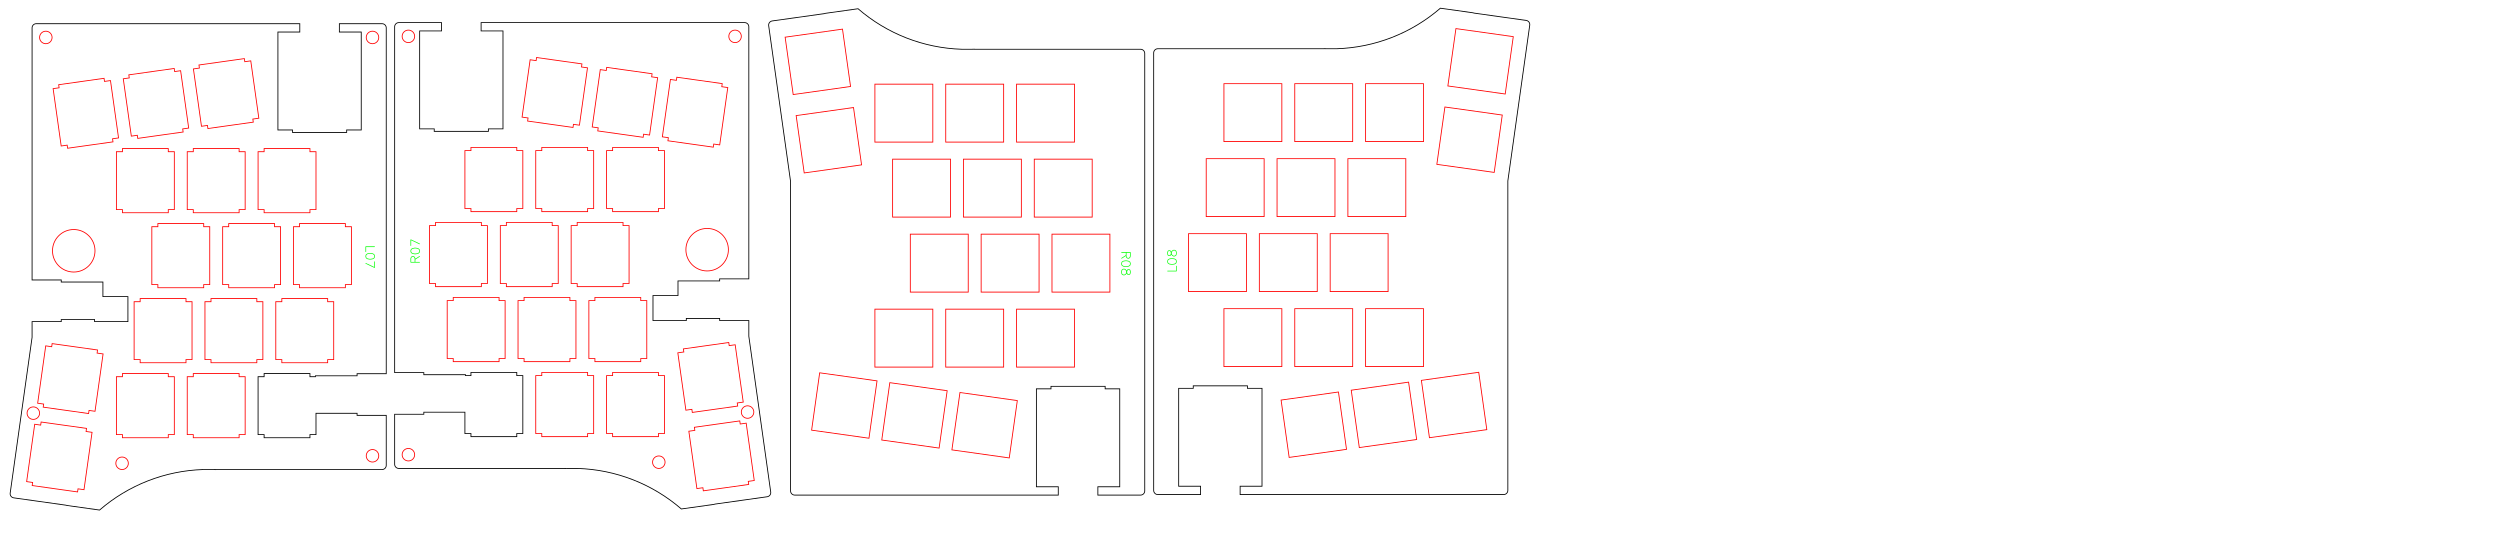
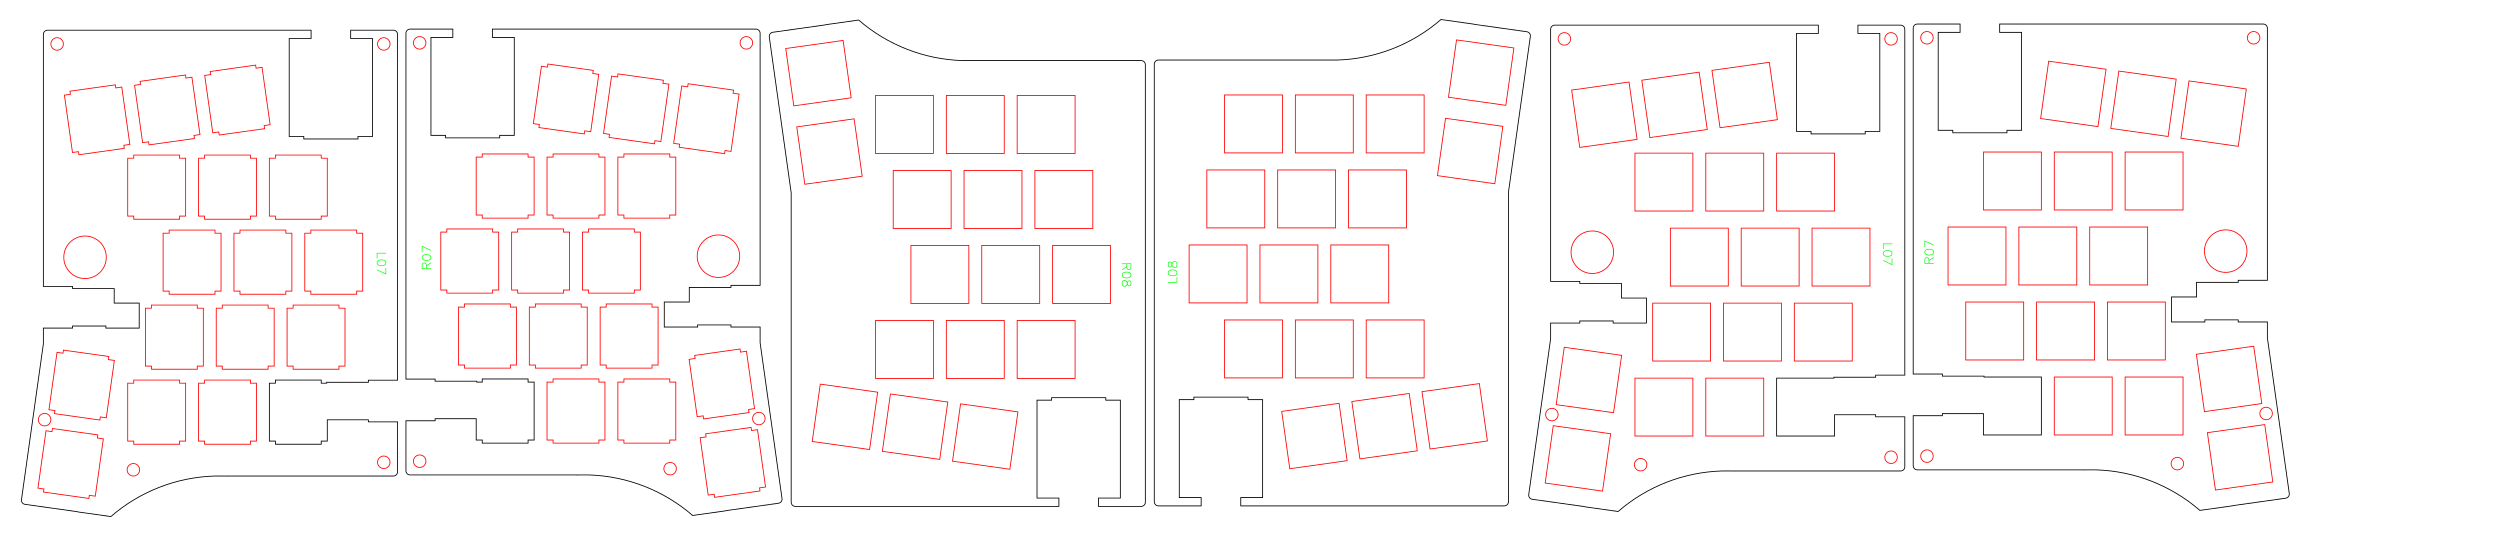
<svg xmlns="http://www.w3.org/2000/svg" xml:space="preserve" id="svg465" version="1.1" viewBox="0 0 600 130" height="130mm" width="600mm">
  <defs id="defs462" />
-   <g id="g8555" transform="translate(-0.3371558,-153.5738)">
+   <g id="g8555" transform="translate(-0.1905593,-150.858)">
    <path style="font-size:12px;fill:none;fill-rule:evenodd;stroke:#ff0000;stroke-width:0.2;stroke-linecap:round;stroke-dasharray:none;stroke-opacity:1" d="m 228.793,261.544 1.935,-13.765 13.765,1.935 -1.935,13.765 z" id="path5850" />
    <path style="font-size:12px;fill:none;fill-rule:evenodd;stroke:#ff0000;stroke-width:0.2;stroke-linecap:round;stroke-dasharray:none;stroke-opacity:1" d="m 211.959,259.178 1.934,-13.765 13.765,1.935 -1.934,13.765 z" id="path5848" />
    <path style="font-size:12px;fill:none;fill-rule:evenodd;stroke:#ff0000;stroke-width:0.2;stroke-linecap:round;stroke-dasharray:none;stroke-opacity:1" d="m 195.124,256.812 1.935,-13.765 13.765,1.935 -1.935,13.765 z" id="path5846" />
    <path style="font-size:12px;fill:none;fill-rule:evenodd;stroke:#ff0000;stroke-width:0.2;stroke-linecap:round;stroke-dasharray:none;stroke-opacity:1" d="m 190.704,176.263 -1.935,-13.765 13.765,-1.934 1.935,13.764 z" id="path5844" />
    <path style="font-size:12px;fill:none;fill-rule:evenodd;stroke:#ff0000;stroke-width:0.2;stroke-linecap:round;stroke-dasharray:none;stroke-opacity:1" d="m 193.348,195.078 -1.934,-13.765 13.764,-1.934 1.935,13.764 z" id="path5842" />
    <path style="font-size:12px;fill:none;fill-rule:evenodd;stroke:#ff0000;stroke-width:0.2;stroke-linecap:round;stroke-dasharray:none;stroke-opacity:1" d="m 248.563,205.678 v -13.9 h 13.9 v 13.9 z" id="path5840" />
    <path style="font-size:12px;fill:none;fill-rule:evenodd;stroke:#ff0000;stroke-width:0.2;stroke-linecap:round;stroke-dasharray:none;stroke-opacity:1" d="m 214.563,205.678 v -13.9 h 13.9 v 13.9 z" id="path5838" />
    <path style="font-size:12px;fill:none;fill-rule:evenodd;stroke:#ff0000;stroke-width:0.2;stroke-linecap:round;stroke-dasharray:none;stroke-opacity:1" d="m 252.813,223.678 v -13.9 h 13.9 v 13.9 z" id="path5836" />
    <path style="font-size:12px;fill:none;fill-rule:evenodd;stroke:#ff0000;stroke-width:0.2;stroke-linecap:round;stroke-dasharray:none;stroke-opacity:1" d="m 235.813,223.678 v -13.9 h 13.9 v 13.9 z" id="path5834" />
    <path style="font-size:12px;fill:none;fill-rule:evenodd;stroke:#ff0000;stroke-width:0.2;stroke-linecap:round;stroke-dasharray:none;stroke-opacity:1" d="m 244.313,241.678 v -13.9 h 13.9 v 13.9 z" id="path5832" />
    <path style="font-size:12px;fill:none;fill-rule:evenodd;stroke:#ff0000;stroke-width:0.2;stroke-linecap:round;stroke-dasharray:none;stroke-opacity:1" d="m 244.313,187.678 v -13.9 h 13.9 v 13.9 z" id="path5830" />
    <path style="font-size:12px;fill:none;fill-rule:evenodd;stroke:#ff0000;stroke-width:0.2;stroke-linecap:round;stroke-dasharray:none;stroke-opacity:1" d="m 231.563,205.678 v -13.9 h 13.9 v 13.9 z" id="path5828" />
    <path style="font-size:12px;fill:none;fill-rule:evenodd;stroke:#ff0000;stroke-width:0.2;stroke-linecap:round;stroke-dasharray:none;stroke-opacity:1" d="m 218.813,223.678 v -13.9 h 13.9 v 13.9 z" id="path5826" />
    <path style="font-size:12px;fill:none;fill-rule:evenodd;stroke:#ff0000;stroke-width:0.2;stroke-linecap:round;stroke-dasharray:none;stroke-opacity:1" d="m 227.313,241.678 v -13.9 h 13.9 v 13.9 z" id="path5824" />
    <path style="font-size:12px;fill:none;fill-rule:evenodd;stroke:#ff0000;stroke-width:0.2;stroke-linecap:round;stroke-dasharray:none;stroke-opacity:1" d="m 210.313,241.678 v -13.9 h 13.9 v 13.9 z" id="path5822" />
    <path style="font-size:12px;fill:none;fill-rule:evenodd;stroke:#ff0000;stroke-width:0.2;stroke-linecap:round;stroke-dasharray:none;stroke-opacity:1" d="m 227.313,187.678 v -13.9 h 13.9 v 13.9 z" id="path5820" />
    <path style="font-size:12px;fill:none;fill-rule:evenodd;stroke:#ff0000;stroke-width:0.2;stroke-linecap:round;stroke-dasharray:none;stroke-opacity:1" d="m 210.313,187.678 v -13.9 h 13.9 v 13.9 z" id="path5818" />
    <path style="font-size:12px;fill:none;fill-rule:evenodd;stroke:#000000;stroke-width:0.2;stroke-linecap:round;stroke-dasharray:none;stroke-opacity:1" d="m 190.074,197.127 -5.256,-37.395 a 1,1 0 0 1 0.852,-1.13 l 12.515,-1.759 a 1,1 0 0 1 0.257,-0.072 l 7.827,-1.1 a 39.9,39.9 0 0 0 24.883,9.726 h 2.49 a 39.9,39.9 0 0 0 0.495,-0.019 l 0.002,0.019 h 39.935 a 1,1 0 0 1 1,1 v 105 a 1,1 0 0 1 -1,1 h -10.25 v -2 h 5.25 v -23.5 h -3.5 v -0.6 h -13 v 0.6 h -3.5 v 23.5 h 5.25 v 2 h -63.25 a 1,1 0 0 1 -1,-1 z" id="path5446-5" />
    <g transform="rotate(90,28.028,241.488)" id="g7838" style="fill:none;stroke:#00ff00;stroke-linecap:round;stroke-linejoin:round;stroke-opacity:1">
      <path d="M 220,662 V 0 m 0,662 h 284 l 94,-32 32,-32 32,-62 V 472 L 630,410 598,378 504,346 H 220 M 441,346 662,0" style="stroke:#00ff00;stroke-width:0.533in;stroke-opacity:1" transform="scale(0.003175,-0.003175)" id="path7832" />
      <path d="M 378,662 284,630 220,536 189,378 V 284 L 220,126 284,31.5 378,0 h 63 l 95,31.5 62,94.5 32,158 v 94 l -32,158 -62,94 -95,32 h -63" style="stroke:#00ff00;stroke-width:0.533in;stroke-opacity:1" transform="matrix(0.003175,0,0,-0.003175,2.10185,0)" id="path7834" />
      <path d="m 346,662 -94,-32 -32,-63 v -63 l 32,-63 63,-31 126,-32 95,-32 62,-62 32,-64 V 126 L 598,63 567,31.5 472,0 H 346 L 252,31.5 220,63 189,126 v 94 l 31,64 64,62 94,32 126,32 63,31 31,63 v 63 l -31,63 -95,32 H 346" style="stroke:#00ff00;stroke-width:0.533in;stroke-opacity:1" transform="matrix(0.003175,0,0,-0.003175,4.1021,0)" id="path7836" />
    </g>
  </g>
-   <g id="g8579" transform="translate(-4.393176,-153.1233)">
+   <g id="g8579" transform="translate(-4.246579,-150.4076)">
    <path style="font-size:12px;fill:none;fill-rule:evenodd;stroke:#ff0000;stroke-width:0.2;stroke-linecap:round;stroke-dasharray:none;stroke-opacity:1" d="m 327.556,260.967 -1.935,-13.765 -13.765,1.935 1.935,13.765 z" id="path5886" />
    <path style="font-size:12px;fill:none;fill-rule:evenodd;stroke:#ff0000;stroke-width:0.2;stroke-linecap:round;stroke-dasharray:none;stroke-opacity:1" d="m 344.39,258.601 -1.934,-13.765 -13.765,1.935 1.934,13.765 z" id="path5884" />
    <path style="font-size:12px;fill:none;fill-rule:evenodd;stroke:#ff0000;stroke-width:0.2;stroke-linecap:round;stroke-dasharray:none;stroke-opacity:1" d="m 361.225,256.235 -1.935,-13.765 -13.765,1.935 1.935,13.765 z" id="path5882" />
    <path style="font-size:12px;fill:none;fill-rule:evenodd;stroke:#ff0000;stroke-width:0.2;stroke-linecap:round;stroke-dasharray:none;stroke-opacity:1" d="m 365.645,175.686 1.935,-13.765 -13.765,-1.934 -1.935,13.764 z" id="path5880" />
    <path style="font-size:12px;fill:none;fill-rule:evenodd;stroke:#ff0000;stroke-width:0.2;stroke-linecap:round;stroke-dasharray:none;stroke-opacity:1" d="m 363.001,194.501 1.934,-13.765 -13.764,-1.934 -1.935,13.764 z" id="path5878" />
    <path style="font-size:12px;fill:none;fill-rule:evenodd;stroke:#ff0000;stroke-width:0.2;stroke-linecap:round;stroke-dasharray:none;stroke-opacity:1" d="m 307.786,205.101 v -13.9 h -13.9 v 13.9 z" id="path5876" />
    <path style="font-size:12px;fill:none;fill-rule:evenodd;stroke:#ff0000;stroke-width:0.2;stroke-linecap:round;stroke-dasharray:none;stroke-opacity:1" d="m 341.786,205.101 v -13.9 h -13.9 v 13.9 z" id="path5874" />
    <path style="font-size:12px;fill:none;fill-rule:evenodd;stroke:#ff0000;stroke-width:0.2;stroke-linecap:round;stroke-dasharray:none;stroke-opacity:1" d="m 303.536,223.101 v -13.9 h -13.9 v 13.9 z" id="path5872" />
    <path style="font-size:12px;fill:none;fill-rule:evenodd;stroke:#ff0000;stroke-width:0.2;stroke-linecap:round;stroke-dasharray:none;stroke-opacity:1" d="m 320.536,223.101 v -13.9 h -13.9 v 13.9 z" id="path5870" />
    <path style="font-size:12px;fill:none;fill-rule:evenodd;stroke:#ff0000;stroke-width:0.2;stroke-linecap:round;stroke-dasharray:none;stroke-opacity:1" d="m 312.036,241.101 v -13.9 h -13.9 v 13.9 z" id="path5868" />
    <path style="font-size:12px;fill:none;fill-rule:evenodd;stroke:#ff0000;stroke-width:0.2;stroke-linecap:round;stroke-dasharray:none;stroke-opacity:1" d="m 312.036,187.101 v -13.9 h -13.9 v 13.9 z" id="path5866" />
    <path style="font-size:12px;fill:none;fill-rule:evenodd;stroke:#ff0000;stroke-width:0.2;stroke-linecap:round;stroke-dasharray:none;stroke-opacity:1" d="m 324.786,205.101 v -13.9 h -13.9 v 13.9 z" id="path5864" />
    <path style="font-size:12px;fill:none;fill-rule:evenodd;stroke:#ff0000;stroke-width:0.2;stroke-linecap:round;stroke-dasharray:none;stroke-opacity:1" d="m 337.536,223.101 v -13.9 h -13.9 v 13.9 z" id="path5862" />
    <path style="font-size:12px;fill:none;fill-rule:evenodd;stroke:#ff0000;stroke-width:0.2;stroke-linecap:round;stroke-dasharray:none;stroke-opacity:1" d="m 329.036,241.101 v -13.9 h -13.9 v 13.9 z" id="path5860" />
    <path style="font-size:12px;fill:none;fill-rule:evenodd;stroke:#ff0000;stroke-width:0.2;stroke-linecap:round;stroke-dasharray:none;stroke-opacity:1" d="m 346.036,241.101 v -13.9 h -13.9 v 13.9 z" id="path5858" />
    <path style="font-size:12px;fill:none;fill-rule:evenodd;stroke:#ff0000;stroke-width:0.2;stroke-linecap:round;stroke-dasharray:none;stroke-opacity:1" d="m 329.036,187.101 v -13.9 h -13.9 v 13.9 z" id="path5856" />
    <path style="font-size:12px;fill:none;fill-rule:evenodd;stroke:#ff0000;stroke-width:0.2;stroke-linecap:round;stroke-dasharray:none;stroke-opacity:1" d="m 346.036,187.101 v -13.9 h -13.9 v 13.9 z" id="path5854" />
    <path style="font-size:12px;fill:none;fill-rule:evenodd;stroke:#000000;stroke-width:0.2;stroke-linecap:round;stroke-dasharray:none;stroke-opacity:1" d="m 366.275,196.55 5.256,-37.395 a 1,1 0 0 0 -0.852,-1.13 l -12.515,-1.759 a 1,1 0 0 0 -0.257,-0.072 l -7.827,-1.1 a 39.9,39.9 0 0 1 -24.883,9.726 h -2.49 a 39.9,39.9 0 0 1 -0.495,-0.019 l -0.002,0.019 h -39.935 a 1,1 0 0 0 -1,1 v 105 a 1,1 0 0 0 1,1 h 10.25 v -2 h -5.25 v -23.5 h 3.5 v -0.6 h 13 v 0.6 h 3.5 v 23.5 h -5.25 v 2 h 63.25 a 1,1 0 0 0 1,-1 z" id="path5446" />
    <g transform="rotate(-90,252.801,-33.922)" id="g7848" style="fill:none;stroke:#00ff00;stroke-linecap:round;stroke-linejoin:round;stroke-opacity:1">
      <path d="M 220,662 V 0 m 0,0 h 378" style="stroke:#00ff00;stroke-width:0.533in;stroke-opacity:1" transform="scale(0.003175,-0.003175)" id="path7842" />
      <path d="M 378,662 284,630 220,536 189,378 V 284 L 220,126 284,31.5 378,0 h 63 l 95,31.5 62,94.5 32,158 v 94 l -32,158 -62,94 -95,32 h -63" style="stroke:#00ff00;stroke-width:0.533in;stroke-opacity:1" transform="matrix(0.003175,0,0,-0.003175,1.7018,0)" id="path7844" />
      <path d="m 346,662 -94,-32 -32,-63 v -63 l 32,-63 63,-31 126,-32 95,-32 62,-62 32,-64 V 126 L 598,63 567,31.5 472,0 H 346 L 252,31.5 220,63 189,126 v 94 l 31,64 64,62 94,32 126,32 63,31 31,63 v 63 l -31,63 -95,32 H 346" style="stroke:#00ff00;stroke-width:0.533in;stroke-opacity:1" transform="matrix(0.003175,0,0,-0.003175,3.70205,0)" id="path7846" />
    </g>
  </g>
-   <g id="g2990" transform="translate(-91.1543,-188.2085)">
+   <g id="g2990" transform="translate(-88.44335,-186.6476)">
    <path style="font-size:12px;fill:none;fill-rule:evenodd;stroke:#ff0000;stroke-width:0.2;stroke-linecap:round;stroke-dasharray:none;stroke-opacity:1" d="m 267.571,195.434 a 1.5,1.5 0 0 0 0,3 1.5,1.5 0 0 0 0,-3 z" id="path2366" />
    <path style="font-size:12px;fill:none;fill-rule:evenodd;stroke:#ff0000;stroke-width:0.2;stroke-linecap:round;stroke-dasharray:none;stroke-opacity:1" d="M 267.571,196.934" id="path2364" />
    <path style="font-size:12px;fill:none;fill-rule:evenodd;stroke:#ff0000;stroke-width:0.2;stroke-linecap:round;stroke-dasharray:none;stroke-opacity:1" d="m 270.571,285.601 a 1.5,1.5 0 0 0 0,3 1.5,1.5 0 0 0 0,-3 z" id="path2362" />
    <path style="font-size:12px;fill:none;fill-rule:evenodd;stroke:#ff0000;stroke-width:0.2;stroke-linecap:round;stroke-dasharray:none;stroke-opacity:1" d="M 270.571,287.101" id="path2360" />
    <path style="font-size:12px;fill:none;fill-rule:evenodd;stroke:#ff0000;stroke-width:0.2;stroke-linecap:round;stroke-dasharray:none;stroke-opacity:1" d="m 249.271,297.634 a 1.5,1.5 0 0 0 0,3 1.5,1.5 0 0 0 0,-3 z" id="path2358" />
    <path style="font-size:12px;fill:none;fill-rule:evenodd;stroke:#ff0000;stroke-width:0.2;stroke-linecap:round;stroke-dasharray:none;stroke-opacity:1" d="M 249.271,299.134" id="path2356" />
    <path style="font-size:12px;fill:none;fill-rule:evenodd;stroke:#ff0000;stroke-width:0.2;stroke-linecap:round;stroke-dasharray:none;stroke-opacity:1" d="m 189.171,295.834 a 1.5,1.5 0 0 0 0,3 1.5,1.5 0 0 0 0,-3 z" id="path2354" />
    <path style="font-size:12px;fill:none;fill-rule:evenodd;stroke:#ff0000;stroke-width:0.2;stroke-linecap:round;stroke-dasharray:none;stroke-opacity:1" d="M 189.171,297.334" id="path2352" />
    <path style="font-size:12px;fill:none;fill-rule:evenodd;stroke:#ff0000;stroke-width:0.2;stroke-linecap:round;stroke-dasharray:none;stroke-opacity:1" d="m 189.171,195.434 a 1.5,1.5 0 0 0 0,3 1.5,1.5 0 0 0 0,-3 z" id="path2350" />
    <path style="font-size:12px;fill:none;fill-rule:evenodd;stroke:#ff0000;stroke-width:0.2;stroke-linecap:round;stroke-dasharray:none;stroke-opacity:1" d="M 189.171,196.934" id="path2348" />
    <path style="font-size:12px;fill:none;fill-rule:evenodd;stroke:#ff0000;stroke-width:0.2;stroke-linecap:round;stroke-dasharray:none;stroke-opacity:1" d="m 260.871,243.034 a 5.1,5.1 0 0 0 0,10.2 5.1,5.1 0 0 0 0,-10.2 z" id="path2346" />
    <path style="font-size:12px;fill:none;fill-rule:evenodd;stroke:#ff0000;stroke-width:0.2;stroke-linecap:round;stroke-dasharray:none;stroke-opacity:1" d="M 260.871,248.134" id="path2344" />
    <path style="font-size:12px;fill:none;fill-rule:evenodd;stroke:#ff0000;stroke-width:0.2;stroke-linecap:round;stroke-dasharray:none;stroke-opacity:1" d="m 232.152,204.487 -1.935,13.765 -1.436,-0.202 -0.104,0.743 -10.893,-1.531 0.104,-0.743 -1.436,-0.202 1.935,-13.765 1.436,0.202 0.104,-0.742 10.893,1.531 -0.104,0.742 z" id="path2342" />
    <path style="font-size:12px;fill:none;fill-rule:evenodd;stroke:#ff0000;stroke-width:0.2;stroke-linecap:round;stroke-dasharray:none;stroke-opacity:1" d="m 270.241,289.768 1.935,13.765 -1.436,0.202 0.104,0.742 -10.893,1.531 -0.104,-0.742 -1.436,0.201 -1.935,-13.764 1.436,-0.202 -0.104,-0.743 10.893,-1.531 0.104,0.743 z" id="path2340" />
    <path style="font-size:12px;fill:none;fill-rule:evenodd;stroke:#ff0000;stroke-width:0.2;stroke-linecap:round;stroke-dasharray:none;stroke-opacity:1" d="m 248.986,206.853 -1.934,13.765 -1.436,-0.202 -0.105,0.743 -10.893,-1.531 0.105,-0.743 -1.436,-0.202 1.934,-13.765 1.436,0.202 0.105,-0.742 10.893,1.53 -0.105,0.743 z" id="path2338" />
    <path style="font-size:12px;fill:none;fill-rule:evenodd;stroke:#ff0000;stroke-width:0.2;stroke-linecap:round;stroke-dasharray:none;stroke-opacity:1" d="m 265.821,209.219 -1.935,13.765 -1.436,-0.202 -0.104,0.743 -10.893,-1.531 0.104,-0.743 -1.436,-0.202 1.935,-13.765 1.436,0.202 0.104,-0.743 10.893,1.531 -0.104,0.743 z" id="path2336" />
    <path style="font-size:12px;fill:none;fill-rule:evenodd;stroke:#ff0000;stroke-width:0.2;stroke-linecap:round;stroke-dasharray:none;stroke-opacity:1" d="m 267.597,270.953 1.934,13.765 -1.436,0.202 0.105,0.742 -10.893,1.531 -0.105,-0.743 -1.435,0.202 -1.935,-13.764 1.436,-0.202 -0.104,-0.743 10.893,-1.531 0.104,0.743 z" id="path2334" />
    <path style="font-size:12px;fill:none;fill-rule:evenodd;stroke:#ff0000;stroke-width:0.2;stroke-linecap:round;stroke-dasharray:none;stroke-opacity:1" d="m 216.632,224.353 v 13.9 h -1.45 v 0.75 h -11 v -0.75 h -1.45 v -13.9 h 1.45 v -0.75 h 11 v 0.75 z" id="path2332" />
    <path style="font-size:12px;fill:none;fill-rule:evenodd;stroke:#ff0000;stroke-width:0.2;stroke-linecap:round;stroke-dasharray:none;stroke-opacity:1" d="m 208.132,242.353 v 13.9 h -1.45 v 0.75 h -11 v -0.75 h -1.45 v -13.9 h 1.45 v -0.75 h 11 v 0.75 z" id="path2330" />
    <path style="font-size:12px;fill:none;fill-rule:evenodd;stroke:#ff0000;stroke-width:0.2;stroke-linecap:round;stroke-dasharray:none;stroke-opacity:1" d="m 225.132,242.353 v 13.9 h -1.45 v 0.75 h -11 v -0.75 h -1.45 v -13.9 h 1.45 v -0.75 h 11 v 0.75 z" id="path2328" />
    <path style="font-size:12px;fill:none;fill-rule:evenodd;stroke:#ff0000;stroke-width:0.2;stroke-linecap:round;stroke-dasharray:none;stroke-opacity:1" d="m 212.382,260.353 v 13.9 h -1.45 v 0.75 h -11 v -0.75 h -1.45 v -13.9 h 1.45 v -0.75 h 11 v 0.75 z" id="path2326" />
    <path style="font-size:12px;fill:none;fill-rule:evenodd;stroke:#ff0000;stroke-width:0.2;stroke-linecap:round;stroke-dasharray:none;stroke-opacity:1" d="m 246.382,260.353 v 13.9 h -1.45 v 0.75 h -11 v -0.75 h -1.45 v -13.9 h 1.45 v -0.75 h 11 v 0.75 z" id="path2324" />
    <path style="font-size:12px;fill:none;fill-rule:evenodd;stroke:#ff0000;stroke-width:0.2;stroke-linecap:round;stroke-dasharray:none;stroke-opacity:1" d="m 242.132,242.353 v 13.9 h -1.45 v 0.75 h -11 v -0.75 h -1.45 v -13.9 h 1.45 v -0.75 h 11 v 0.75 z" id="path2322" />
    <path style="font-size:12px;fill:none;fill-rule:evenodd;stroke:#ff0000;stroke-width:0.2;stroke-linecap:round;stroke-dasharray:none;stroke-opacity:1" d="m 233.632,224.353 v 13.9 h -1.45 v 0.75 h -11 v -0.75 h -1.45 v -13.9 h 1.45 v -0.75 h 11 v 0.75 z" id="path2320" />
    <path style="font-size:12px;fill:none;fill-rule:evenodd;stroke:#ff0000;stroke-width:0.2;stroke-linecap:round;stroke-dasharray:none;stroke-opacity:1" d="m 250.632,224.353 v 13.9 h -1.45 v 0.75 h -11 v -0.75 h -1.45 v -13.9 h 1.45 v -0.75 h 11 v 0.75 z" id="path2318" />
    <path style="font-size:12px;fill:none;fill-rule:evenodd;stroke:#ff0000;stroke-width:0.2;stroke-linecap:round;stroke-dasharray:none;stroke-opacity:1" d="m 233.632,278.353 v 13.9 h -1.45 v 0.75 h -11 v -0.75 h -1.45 v -13.9 h 1.45 v -0.75 h 11 v 0.75 z" id="path2316" />
    <path style="font-size:12px;fill:none;fill-rule:evenodd;stroke:#ff0000;stroke-width:0.2;stroke-linecap:round;stroke-dasharray:none;stroke-opacity:1" d="m 250.632,278.353 v 13.9 h -1.45 v 0.75 h -11 v -0.75 h -1.45 v -13.9 h 1.45 v -0.75 h 11 v 0.75 z" id="path2314" />
    <path style="font-size:12px;fill:none;fill-rule:evenodd;stroke:#ff0000;stroke-width:0.2;stroke-linecap:round;stroke-dasharray:none;stroke-opacity:1" d="m 229.382,260.353 v 13.9 h -1.45 v 0.75 h -11 v -0.75 h -1.45 v -13.9 h 1.45 v -0.75 h 11 v 0.75 z" id="path2312" />
    <path style="font-size:12px;fill:none;fill-rule:evenodd;stroke:#000000;stroke-width:0.2;stroke-linecap:round;stroke-dasharray:none;stroke-opacity:1" d="m 270.871,268.904 5.256,37.395 a 1,1 0 0 1 -0.852,1.13 l -12.515,1.759 a 1,1 0 0 1 -0.257,0.072 l -7.827,1.1 a 39.9,39.9 0 0 0 -24.883,-9.726 h -2.49 a 39.9,39.9 0 0 0 -0.495,0.019 l -0.002,-0.019 h -39.935 a 1,1 0 0 1 -1,-1 v -12 h 7 v -0.5 h 9.861 v 5.119 h 1.45 v 0.75 h 11 v -0.75 h 1.45 v -13.9 h -1.45 v -0.75 h -11 v 0.75 h -1.311 v -0.219 h -10 v -0.5 h -7 v -83 a 1,1 0 0 1 1,-1 h 10.25 v 2 h -5.25 v 23.5 h 3.5 v 0.6 h 13 v -0.6 h 3.5 v -23.5 h -5.25 v -2 h 63.25 a 1,1 0 0 1 1,1 v 60.5 h -6.999 v 0.5 h -10 v 3.5 h -6.001 v 6 h 8 v -0.5 h 8.001 v 0.5 h 6.999 z" id="path2139-3" />
    <g transform="rotate(-90,221.8498,29.99806)" id="g7828" style="fill:none;stroke:#00ff00;stroke-linecap:round;stroke-linejoin:round;stroke-opacity:1">
      <path d="M 220,662 V 0 m 0,662 h 284 l 94,-32 32,-32 32,-62 V 472 L 630,410 598,378 504,346 H 220 M 441,346 662,0" style="stroke:#00ff00;stroke-width:0.533in;stroke-opacity:1" transform="scale(0.003175,-0.003175)" id="path7822" />
      <path d="M 378,662 284,630 220,536 189,378 V 284 L 220,126 284,31.5 378,0 h 63 l 95,31.5 62,94.5 32,158 v 94 l -32,158 -62,94 -95,32 h -63" style="stroke:#00ff00;stroke-width:0.533in;stroke-opacity:1" transform="matrix(0.003175,0,0,-0.003175,2.10185,0)" id="path7824" />
      <path d="M 630,662 315,0 M 189,662 h 441" style="stroke:#00ff00;stroke-width:0.533in;stroke-opacity:1" transform="matrix(0.003175,0,0,-0.003175,4.1021,0)" id="path7826" />
    </g>
  </g>
-   <g id="g2955" transform="translate(-75.83353,-187.7965)">
+   <g id="g2955" transform="translate(-73.12258,-186.2357)">
    <path style="font-size:12px;fill:none;fill-rule:evenodd;stroke:#ff0000;stroke-width:0.2;stroke-linecap:round;stroke-dasharray:none;stroke-opacity:1" d="m 86.833,195.285 a 1.5,1.5 0 0 1 0,3 1.5,1.5 0 0 1 0,-3 z" id="path2308" />
    <path style="font-size:12px;fill:none;fill-rule:evenodd;stroke:#ff0000;stroke-width:0.2;stroke-linecap:round;stroke-dasharray:none;stroke-opacity:1" d="M 86.833,196.785" id="path2306" />
    <path style="font-size:12px;fill:none;fill-rule:evenodd;stroke:#ff0000;stroke-width:0.2;stroke-linecap:round;stroke-dasharray:none;stroke-opacity:1" d="m 83.833,285.452 a 1.5,1.5 0 0 1 0,3 1.5,1.5 0 0 1 0,-3 z" id="path2304" />
    <path style="font-size:12px;fill:none;fill-rule:evenodd;stroke:#ff0000;stroke-width:0.2;stroke-linecap:round;stroke-dasharray:none;stroke-opacity:1" d="M 83.833,286.952" id="path2302" />
    <path style="font-size:12px;fill:none;fill-rule:evenodd;stroke:#ff0000;stroke-width:0.2;stroke-linecap:round;stroke-dasharray:none;stroke-opacity:1" d="m 105.133,297.485 a 1.5,1.5 0 0 1 0,3 1.5,1.5 0 0 1 0,-3 z" id="path2300" />
    <path style="font-size:12px;fill:none;fill-rule:evenodd;stroke:#ff0000;stroke-width:0.2;stroke-linecap:round;stroke-dasharray:none;stroke-opacity:1" d="M 105.133,298.985" id="path2298" />
    <path style="font-size:12px;fill:none;fill-rule:evenodd;stroke:#ff0000;stroke-width:0.2;stroke-linecap:round;stroke-dasharray:none;stroke-opacity:1" d="m 165.233,295.685 a 1.5,1.5 0 0 1 0,3 1.5,1.5 0 0 1 0,-3 z" id="path2296" />
    <path style="font-size:12px;fill:none;fill-rule:evenodd;stroke:#ff0000;stroke-width:0.2;stroke-linecap:round;stroke-dasharray:none;stroke-opacity:1" d="M 165.233,297.185" id="path2294" />
    <path style="font-size:12px;fill:none;fill-rule:evenodd;stroke:#ff0000;stroke-width:0.2;stroke-linecap:round;stroke-dasharray:none;stroke-opacity:1" d="m 165.233,195.285 a 1.5,1.5 0 0 1 0,3 1.5,1.5 0 0 1 0,-3 z" id="path2292" />
    <path style="font-size:12px;fill:none;fill-rule:evenodd;stroke:#ff0000;stroke-width:0.2;stroke-linecap:round;stroke-dasharray:none;stroke-opacity:1" d="M 165.233,196.785" id="path2290" />
    <path style="font-size:12px;fill:none;fill-rule:evenodd;stroke:#ff0000;stroke-width:0.2;stroke-linecap:round;stroke-dasharray:none;stroke-opacity:1" d="m 93.533,242.885 a 5.1,5.1 0 0 1 0,10.2 5.1,5.1 0 0 1 0,-10.2 z" id="path2288" />
    <path style="font-size:12px;fill:none;fill-rule:evenodd;stroke:#ff0000;stroke-width:0.2;stroke-linecap:round;stroke-dasharray:none;stroke-opacity:1" d="M 93.533,247.985" id="path2286" />
    <path style="font-size:12px;fill:none;fill-rule:evenodd;stroke:#ff0000;stroke-width:0.2;stroke-linecap:round;stroke-dasharray:none;stroke-opacity:1" d="m 122.252,204.338 1.935,13.765 1.436,-0.202 0.104,0.743 10.893,-1.531 -0.104,-0.743 1.436,-0.202 -1.935,-13.765 -1.436,0.202 -0.104,-0.742 -10.893,1.531 0.104,0.742 z" id="path2284" />
    <path style="font-size:12px;fill:none;fill-rule:evenodd;stroke:#ff0000;stroke-width:0.2;stroke-linecap:round;stroke-dasharray:none;stroke-opacity:1" d="m 84.163,289.619 -1.935,13.765 1.436,0.202 -0.104,0.742 10.893,1.531 0.104,-0.742 1.436,0.201 1.935,-13.764 -1.436,-0.202 0.104,-0.743 -10.893,-1.531 -0.104,0.743 z" id="path2282" />
    <path style="font-size:12px;fill:none;fill-rule:evenodd;stroke:#ff0000;stroke-width:0.2;stroke-linecap:round;stroke-dasharray:none;stroke-opacity:1" d="m 105.418,206.703 1.934,13.765 1.436,-0.202 0.105,0.743 10.893,-1.531 -0.105,-0.743 1.436,-0.202 -1.934,-13.765 -1.436,0.202 -0.105,-0.742 -10.893,1.53 0.105,0.743 z" id="path2280" />
    <path style="font-size:12px;fill:none;fill-rule:evenodd;stroke:#ff0000;stroke-width:0.2;stroke-linecap:round;stroke-dasharray:none;stroke-opacity:1" d="m 88.583,209.07 1.935,13.765 1.436,-0.202 0.104,0.743 10.893,-1.531 -0.104,-0.743 1.436,-0.202 -1.935,-13.765 -1.436,0.202 -0.104,-0.743 -10.893,1.531 0.104,0.743 z" id="path2278" />
    <path style="font-size:12px;fill:none;fill-rule:evenodd;stroke:#ff0000;stroke-width:0.2;stroke-linecap:round;stroke-dasharray:none;stroke-opacity:1" d="m 86.807,270.804 -1.934,13.765 1.436,0.202 -0.105,0.742 10.893,1.531 0.105,-0.743 1.435,0.202 1.935,-13.764 -1.436,-0.202 0.104,-0.743 -10.893,-1.531 -0.104,0.743 z" id="path2276" />
    <path style="font-size:12px;fill:none;fill-rule:evenodd;stroke:#ff0000;stroke-width:0.2;stroke-linecap:round;stroke-dasharray:none;stroke-opacity:1" d="m 137.772,224.203 v 13.9 h 1.45 v 0.75 h 11 v -0.75 h 1.45 V 224.203 h -1.45 v -0.75 h -11 v 0.75 z" id="path2274" />
    <path style="font-size:12px;fill:none;fill-rule:evenodd;stroke:#ff0000;stroke-width:0.2;stroke-linecap:round;stroke-dasharray:none;stroke-opacity:1" d="m 146.272,242.204 v 13.9 h 1.45 v 0.75 h 11 v -0.75 h 1.45 v -13.9 h -1.45 v -0.75 h -11 v 0.75 z" id="path2272" />
    <path style="font-size:12px;fill:none;fill-rule:evenodd;stroke:#ff0000;stroke-width:0.2;stroke-linecap:round;stroke-dasharray:none;stroke-opacity:1" d="m 129.272,242.204 v 13.9 h 1.45 v 0.75 h 11 v -0.75 h 1.45 v -13.9 h -1.45 v -0.75 h -11 v 0.75 z" id="path2270" />
    <path style="font-size:12px;fill:none;fill-rule:evenodd;stroke:#ff0000;stroke-width:0.2;stroke-linecap:round;stroke-dasharray:none;stroke-opacity:1" d="m 142.022,260.204 v 13.9 h 1.45 v 0.75 h 11 v -0.75 h 1.45 v -13.9 h -1.45 v -0.75 h -11 v 0.75 z" id="path2268" />
    <path style="font-size:12px;fill:none;fill-rule:evenodd;stroke:#ff0000;stroke-width:0.2;stroke-linecap:round;stroke-dasharray:none;stroke-opacity:1" d="m 108.022,260.204 v 13.9 h 1.45 v 0.75 h 11 v -0.75 h 1.45 v -13.9 h -1.45 v -0.75 h -11 v 0.75 z" id="path2266" />
    <path style="font-size:12px;fill:none;fill-rule:evenodd;stroke:#ff0000;stroke-width:0.2;stroke-linecap:round;stroke-dasharray:none;stroke-opacity:1" d="m 112.272,242.204 v 13.9 h 1.45 v 0.75 h 11 v -0.75 h 1.45 v -13.9 h -1.45 v -0.75 h -11 v 0.75 z" id="path2264" />
    <path style="font-size:12px;fill:none;fill-rule:evenodd;stroke:#ff0000;stroke-width:0.2;stroke-linecap:round;stroke-dasharray:none;stroke-opacity:1" d="m 120.772,224.203 v 13.9 h 1.45 v 0.75 h 11 v -0.75 h 1.45 V 224.203 h -1.45 v -0.75 h -11 v 0.75 z" id="path2262" />
    <path style="font-size:12px;fill:none;fill-rule:evenodd;stroke:#ff0000;stroke-width:0.2;stroke-linecap:round;stroke-dasharray:none;stroke-opacity:1" d="m 103.772,224.203 v 13.9 h 1.45 v 0.75 h 11 v -0.75 h 1.45 V 224.203 h -1.45 v -0.75 h -11 v 0.75 z" id="path2260" />
    <path style="font-size:12px;fill:none;fill-rule:evenodd;stroke:#ff0000;stroke-width:0.2;stroke-linecap:round;stroke-dasharray:none;stroke-opacity:1" d="m 120.772,278.204 v 13.9 h 1.45 v 0.75 h 11 v -0.75 h 1.45 v -13.9 h -1.45 v -0.75 h -11 v 0.75 z" id="path2258" />
    <path style="font-size:12px;fill:none;fill-rule:evenodd;stroke:#ff0000;stroke-width:0.2;stroke-linecap:round;stroke-dasharray:none;stroke-opacity:1" d="m 103.772,278.204 v 13.9 h 1.45 v 0.75 h 11 v -0.75 h 1.45 v -13.9 h -1.45 v -0.75 h -11 v 0.75 z" id="path2256" />
    <path style="font-size:12px;fill:none;fill-rule:evenodd;stroke:#ff0000;stroke-width:0.2;stroke-linecap:round;stroke-dasharray:none;stroke-opacity:1" d="m 125.022,260.204 v 13.9 h 1.45 v 0.75 h 11 v -0.75 h 1.45 v -13.9 h -1.45 v -0.75 h -11 v 0.75 z" id="path2254" />
    <path style="font-size:12px;fill:none;fill-rule:evenodd;stroke:#000000;stroke-width:0.2;stroke-linecap:round;stroke-dasharray:none;stroke-opacity:1" d="m 83.533,268.755 -5.256,37.395 a 1,1 0 0 0 0.852,1.13 l 12.515,1.759 a 1,1 0 0 0 0.257,0.072 l 7.827,1.1 a 39.9,39.9 0 0 1 24.883,-9.726 h 2.49 a 39.9,39.9 0 0 1 0.495,0.019 l 0.002,-0.019 h 39.935 a 1,1 0 0 0 1,-1 v -12 h -7 v -0.5 h -9.861 v 5.119 h -1.45 v 0.75 h -11 v -0.75 h -1.45 v -13.9 h 1.45 v -0.75 h 11 v 0.75 h 1.311 v -0.219 h 10 v -0.5 h 7 V 194.484 a 1,1 0 0 0 -1,-1 h -10.25 v 2 h 5.25 v 23.5 h -3.5 v 0.6 h -13 v -0.6 h -3.5 v -23.5 h 5.25 v -2 H 84.533 a 1,1 0 0 0 -1,1 v 60.5 h 6.999 v 0.5 h 10 v 3.5 h 6.001 v 6 h -8 v -0.5 h -8.001 v 0.5 h -6.999 z" id="path2139" />
    <g transform="rotate(90,-41.34058,204.9644)" id="g7818" style="fill:none;stroke:#00ff00;stroke-linecap:round;stroke-linejoin:round;stroke-opacity:1">
      <path d="M 220,662 V 0 m 0,0 h 378" style="stroke:#00ff00;stroke-width:0.533in;stroke-opacity:1" transform="scale(0.003175,-0.003175)" id="path7812" />
      <path d="M 378,662 284,630 220,536 189,378 V 284 L 220,126 284,31.5 378,0 h 63 l 95,31.5 62,94.5 32,158 v 94 l -32,158 -62,94 -95,32 h -63" style="stroke:#00ff00;stroke-width:0.533in;stroke-opacity:1" transform="matrix(0.003175,0,0,-0.003175,1.7018,0)" id="path7814" />
      <path d="M 630,662 315,0 M 189,662 h 441" style="stroke:#00ff00;stroke-width:0.533in;stroke-opacity:1" transform="matrix(0.003175,0,0,-0.003175,3.70205,0)" id="path7816" />
    </g>
  </g>
+   <g id="g8496" transform="translate(378.4289,-154.1977)">
+     <path style="font-size:12px;fill:none;fill-rule:evenodd;stroke:#ff0000;stroke-width:0.2;stroke-linecap:round;stroke-dasharray:none;stroke-opacity:1" d="m 157.529,329.279 a 1.5,1.5 0 0 1 3,0 1.5,1.5 0 0 1 -3,0 z" transform="rotate(90,160.9001,165.4019)" id="path5756" />
+     <path style="font-size:12px;fill:none;fill-rule:evenodd;stroke:#ff0000;stroke-width:0.2;stroke-linecap:round;stroke-dasharray:none;stroke-opacity:1" d="M 159.029,329.279" transform="rotate(90,160.9001,165.4019)" id="path5754" />
+     <path style="font-size:12px;fill:none;fill-rule:evenodd;stroke:#ff0000;stroke-width:0.2;stroke-linecap:round;stroke-dasharray:none;stroke-opacity:1" d="m 247.696,332.279 a 1.5,1.5 0 0 1 3,0 1.5,1.5 0 0 1 -3,0 z" transform="rotate(90,160.9001,165.4019)" id="path5752" />
+     <path style="font-size:12px;fill:none;fill-rule:evenodd;stroke:#ff0000;stroke-width:0.2;stroke-linecap:round;stroke-dasharray:none;stroke-opacity:1" d="M 249.196,332.279" transform="rotate(90,160.9001,165.4019)" id="path5750" />
+     <path style="font-size:12px;fill:none;fill-rule:evenodd;stroke:#ff0000;stroke-width:0.2;stroke-linecap:round;stroke-dasharray:none;stroke-opacity:1" d="m 259.729,310.979 a 1.5,1.5 0 0 1 3,0 1.5,1.5 0 0 1 -3,0 z" transform="rotate(90,160.9001,165.4019)" id="path5748" />
+     <path style="font-size:12px;fill:none;fill-rule:evenodd;stroke:#ff0000;stroke-width:0.2;stroke-linecap:round;stroke-dasharray:none;stroke-opacity:1" d="M 261.229,310.979" transform="rotate(90,160.9001,165.4019)" id="path5746" />
+     <path style="font-size:12px;fill:none;fill-rule:evenodd;stroke:#ff0000;stroke-width:0.2;stroke-linecap:round;stroke-dasharray:none;stroke-opacity:1" d="m 257.929,250.879 a 1.5,1.5 0 0 1 3,0 1.5,1.5 0 0 1 -3,0 z" transform="rotate(90,160.9001,165.4019)" id="path5744" />
+     <path style="font-size:12px;fill:none;fill-rule:evenodd;stroke:#ff0000;stroke-width:0.2;stroke-linecap:round;stroke-dasharray:none;stroke-opacity:1" d="M 259.429,250.879" transform="rotate(90,160.9001,165.4019)" id="path5742" />
+     <path style="font-size:12px;fill:none;fill-rule:evenodd;stroke:#ff0000;stroke-width:0.2;stroke-linecap:round;stroke-dasharray:none;stroke-opacity:1" d="m 157.529,250.879 a 1.5,1.5 0 0 1 3,0 1.5,1.5 0 0 1 -3,0 z" transform="rotate(90,160.9001,165.4019)" id="path5740" />
+     <path style="font-size:12px;fill:none;fill-rule:evenodd;stroke:#ff0000;stroke-width:0.2;stroke-linecap:round;stroke-dasharray:none;stroke-opacity:1" d="M 159.029,250.879" transform="rotate(90,160.9001,165.4019)" id="path5738" />
+     <path style="font-size:12px;fill:none;fill-rule:evenodd;stroke:#ff0000;stroke-width:0.2;stroke-linecap:round;stroke-dasharray:none;stroke-opacity:1" d="m 205.129,322.579 a 5.1,5.1 0 0 1 10.2,0 5.1,5.1 0 0 1 -10.2,0 z" transform="rotate(90,160.9001,165.4019)" id="path5736" />
+     <path style="font-size:12px;fill:none;fill-rule:evenodd;stroke:#ff0000;stroke-width:0.2;stroke-linecap:round;stroke-dasharray:none;stroke-opacity:1" d="M 210.229,322.579" transform="rotate(90,160.9001,165.4019)" id="path5734" />
+     <path style="font-size:12px;fill:none;fill-rule:evenodd;stroke:#ff0000;stroke-width:0.2;stroke-linecap:round;stroke-dasharray:none;stroke-opacity:1" d="m 166.582,293.86 13.765,-1.935 -1.935,-13.765 -13.765,1.935 z" transform="rotate(90,160.9001,165.4019)" id="path5732" />
+     <path style="font-size:12px;fill:none;fill-rule:evenodd;stroke:#ff0000;stroke-width:0.2;stroke-linecap:round;stroke-dasharray:none;stroke-opacity:1" d="m 168.948,310.694 13.765,-1.934 -1.935,-13.765 -13.765,1.934 z" transform="rotate(90,160.9001,165.4019)" id="path5730" />
+     <path style="font-size:12px;fill:none;fill-rule:evenodd;stroke:#ff0000;stroke-width:0.2;stroke-linecap:round;stroke-dasharray:none;stroke-opacity:1" d="m 171.314,327.529 13.765,-1.935 -1.935,-13.765 -13.765,1.935 z" transform="rotate(90,160.9001,165.4019)" id="path5728" />
+     <path style="font-size:12px;fill:none;fill-rule:evenodd;stroke:#ff0000;stroke-width:0.2;stroke-linecap:round;stroke-dasharray:none;stroke-opacity:1" d="m 251.863,331.949 13.765,1.935 1.934,-13.765 -13.764,-1.935 z" transform="rotate(90,160.9001,165.4019)" id="path5726" />
+     <path style="font-size:12px;fill:none;fill-rule:evenodd;stroke:#ff0000;stroke-width:0.2;stroke-linecap:round;stroke-dasharray:none;stroke-opacity:1" d="m 233.048,329.305 13.765,1.934 1.934,-13.764 -13.764,-1.935 z" transform="rotate(90,160.9001,165.4019)" id="path5724" />
+     <path style="font-size:12px;fill:none;fill-rule:evenodd;stroke:#ff0000;stroke-width:0.2;stroke-linecap:round;stroke-dasharray:none;stroke-opacity:1" d="m 222.448,274.09 h 13.9 v -13.9 h -13.9 z" transform="rotate(90,160.9001,165.4019)" id="path5722" />
+     <path style="font-size:12px;fill:none;fill-rule:evenodd;stroke:#ff0000;stroke-width:0.2;stroke-linecap:round;stroke-dasharray:none;stroke-opacity:1" d="m 222.448,308.09 h 13.9 v -13.9 h -13.9 z" transform="rotate(90,160.9001,165.4019)" id="path5720" />
+     <path style="font-size:12px;fill:none;fill-rule:evenodd;stroke:#ff0000;stroke-width:0.2;stroke-linecap:round;stroke-dasharray:none;stroke-opacity:1" d="m 204.448,269.84 h 13.9 v -13.9 h -13.9 z" transform="rotate(90,160.9001,165.4019)" id="path5718" />
+     <path style="font-size:12px;fill:none;fill-rule:evenodd;stroke:#ff0000;stroke-width:0.2;stroke-linecap:round;stroke-dasharray:none;stroke-opacity:1" d="m 204.448,286.84 h 13.9 v -13.9 h -13.9 z" transform="rotate(90,160.9001,165.4019)" id="path5716" />
+     <path style="font-size:12px;fill:none;fill-rule:evenodd;stroke:#ff0000;stroke-width:0.2;stroke-linecap:round;stroke-dasharray:none;stroke-opacity:1" d="m 186.448,278.34 h 13.9 v -13.9 h -13.9 z" transform="rotate(90,160.9001,165.4019)" id="path5714" />
+     <path style="font-size:12px;fill:none;fill-rule:evenodd;stroke:#ff0000;stroke-width:0.2;stroke-linecap:round;stroke-dasharray:none;stroke-opacity:1" d="m 222.448,291.09 h 13.9 v -13.9 h -13.9 z" transform="rotate(90,160.9001,165.4019)" id="path5712" />
+     <path style="font-size:12px;fill:none;fill-rule:evenodd;stroke:#ff0000;stroke-width:0.2;stroke-linecap:round;stroke-dasharray:none;stroke-opacity:1" d="m 204.448,303.84 h 13.9 v -13.9 h -13.9 z" transform="rotate(90,160.9001,165.4019)" id="path5710" />
+     <path style="font-size:12px;fill:none;fill-rule:evenodd;stroke:#ff0000;stroke-width:0.2;stroke-linecap:round;stroke-dasharray:none;stroke-opacity:1" d="m 186.448,295.34 h 13.9 v -13.9 h -13.9 z" transform="rotate(90,160.9001,165.4019)" id="path5708" />
+     <path style="font-size:12px;fill:none;fill-rule:evenodd;stroke:#ff0000;stroke-width:0.2;stroke-linecap:round;stroke-dasharray:none;stroke-opacity:1" d="m 186.448,312.34 h 13.9 v -13.9 h -13.9 z" transform="rotate(90,160.9001,165.4019)" id="path5706" />
+     <path style="font-size:12px;fill:none;fill-rule:evenodd;stroke:#ff0000;stroke-width:0.2;stroke-linecap:round;stroke-dasharray:none;stroke-opacity:1" d="m 240.448,295.34 h 13.9 v -13.9 h -13.9 z" transform="rotate(90,160.9001,165.4019)" id="path5704" />
+     <path style="font-size:12px;fill:none;fill-rule:evenodd;stroke:#ff0000;stroke-width:0.2;stroke-linecap:round;stroke-dasharray:none;stroke-opacity:1" d="m 240.448,312.34 h 13.9 v -13.9 h -13.9 z" transform="rotate(90,160.9001,165.4019)" id="path5702" />
+     <path style="font-size:12px;fill:none;fill-rule:evenodd;stroke:#000000;stroke-width:0.2;stroke-linecap:round;stroke-dasharray:none;stroke-opacity:1" d="m 230.999,332.579 37.395,5.256 a 1,1 0 0 0 1.13,-0.852 l 1.759,-12.515 a 1,1 0 0 0 0.072,-0.257 l 1.1,-7.827 a 39.9,39.9 0 0 1 -9.726,-24.883 v -2.49 a 39.9,39.9 0 0 1 0.019,-0.495 l -0.019,-0.002 v -39.935 a 1,1 0 0 0 -1,-1 h -12 v 7 h -0.5 v 9.861 h 5.119 v 13.9 h -13.9 v -13.761 h -0.219 v -10 h -0.5 v -7 h -83 a 1,1 0 0 0 -1,1 v 10.25 h 2 v -5.25 h 23.5 v 3.5 h 0.6 v 13 h -0.6 v 3.5 h -23.5 v -5.25 h -2 v 63.25 a 1,1 0 0 0 1,1 h 60.5 v -6.999 h 0.5 v -10 h 3.5 v -6.001 h 6 v 8 h -0.5 v 8.001 h 0.5 v 6.999 z" transform="rotate(90,160.9001,165.4019)" id="path5362" />
+     <g transform="rotate(90,-69.2333,142.7887)" id="g7818-6" style="fill:none;stroke:#00ff00;stroke-linecap:round;stroke-linejoin:round;stroke-opacity:1">
+       <path d="M 220,662 V 0 m 0,0 h 378" style="stroke:#00ff00;stroke-width:0.533in;stroke-opacity:1" transform="scale(0.003175,-0.003175)" id="path7812-7" />
+       <path d="M 378,662 284,630 220,536 189,378 V 284 L 220,126 284,31.5 378,0 h 63 l 95,31.5 62,94.5 32,158 v 94 l -32,158 -62,94 -95,32 h -63" style="stroke:#00ff00;stroke-width:0.533in;stroke-opacity:1" transform="matrix(0.003175,0,0,-0.003175,1.7018,0)" id="path7814-5" />
+       <path d="M 630,662 315,0 M 189,662 h 441" style="stroke:#00ff00;stroke-width:0.533in;stroke-opacity:1" transform="matrix(0.003175,0,0,-0.003175,3.70205,0)" id="path7816-3" />
+     </g>
+   </g>
+   <g id="g8531" transform="translate(367.0657,-153.181)">
+     <path style="font-size:12px;fill:none;fill-rule:evenodd;stroke:#ff0000;stroke-width:0.2;stroke-linecap:round;stroke-dasharray:none;stroke-opacity:1" d="m 156.249,152.499 a 1.5,1.5 0 0 0 3,0 1.5,1.5 0 0 0 -3,0 z" transform="rotate(90,160.9001,165.4019)" id="path5814" />
+     <path style="font-size:12px;fill:none;fill-rule:evenodd;stroke:#ff0000;stroke-width:0.2;stroke-linecap:round;stroke-dasharray:none;stroke-opacity:1" d="M 157.749,152.499" transform="rotate(90,160.9001,165.4019)" id="path5812" />
+     <path style="font-size:12px;fill:none;fill-rule:evenodd;stroke:#ff0000;stroke-width:0.2;stroke-linecap:round;stroke-dasharray:none;stroke-opacity:1" d="m 246.416,149.499 a 1.5,1.5 0 0 0 3,0 1.5,1.5 0 0 0 -3,0 z" transform="rotate(90,160.9001,165.4019)" id="path5810" />
+     <path style="font-size:12px;fill:none;fill-rule:evenodd;stroke:#ff0000;stroke-width:0.2;stroke-linecap:round;stroke-dasharray:none;stroke-opacity:1" d="M 247.916,149.499" transform="rotate(90,160.9001,165.4019)" id="path5808" />
+     <path style="font-size:12px;fill:none;fill-rule:evenodd;stroke:#ff0000;stroke-width:0.2;stroke-linecap:round;stroke-dasharray:none;stroke-opacity:1" d="m 258.449,170.799 a 1.5,1.5 0 0 0 3,0 1.5,1.5 0 0 0 -3,0 z" transform="rotate(90,160.9001,165.4019)" id="path5806" />
+     <path style="font-size:12px;fill:none;fill-rule:evenodd;stroke:#ff0000;stroke-width:0.2;stroke-linecap:round;stroke-dasharray:none;stroke-opacity:1" d="M 259.949,170.799" transform="rotate(90,160.9001,165.4019)" id="path5804" />
+     <path style="font-size:12px;fill:none;fill-rule:evenodd;stroke:#ff0000;stroke-width:0.2;stroke-linecap:round;stroke-dasharray:none;stroke-opacity:1" d="m 256.649,230.899 a 1.5,1.5 0 0 0 3,0 1.5,1.5 0 0 0 -3,0 z" transform="rotate(90,160.9001,165.4019)" id="path5802" />
+     <path style="font-size:12px;fill:none;fill-rule:evenodd;stroke:#ff0000;stroke-width:0.2;stroke-linecap:round;stroke-dasharray:none;stroke-opacity:1" d="M 258.149,230.899" transform="rotate(90,160.9001,165.4019)" id="path5800" />
+     <path style="font-size:12px;fill:none;fill-rule:evenodd;stroke:#ff0000;stroke-width:0.2;stroke-linecap:round;stroke-dasharray:none;stroke-opacity:1" d="m 156.249,230.899 a 1.5,1.5 0 0 0 3,0 1.5,1.5 0 0 0 -3,0 z" transform="rotate(90,160.9001,165.4019)" id="path5798" />
+     <path style="font-size:12px;fill:none;fill-rule:evenodd;stroke:#ff0000;stroke-width:0.2;stroke-linecap:round;stroke-dasharray:none;stroke-opacity:1" d="M 157.749,230.899" transform="rotate(90,160.9001,165.4019)" id="path5796" />
+     <path style="font-size:12px;fill:none;fill-rule:evenodd;stroke:#ff0000;stroke-width:0.2;stroke-linecap:round;stroke-dasharray:none;stroke-opacity:1" d="m 203.849,159.199 a 5.1,5.1 0 0 0 10.2,0 5.1,5.1 0 0 0 -10.2,0 z" transform="rotate(90,160.9001,165.4019)" id="path5794" />
+     <path style="font-size:12px;fill:none;fill-rule:evenodd;stroke:#ff0000;stroke-width:0.2;stroke-linecap:round;stroke-dasharray:none;stroke-opacity:1" d="M 208.949,159.199" transform="rotate(90,160.9001,165.4019)" id="path5792" />
+     <path style="font-size:12px;fill:none;fill-rule:evenodd;stroke:#ff0000;stroke-width:0.2;stroke-linecap:round;stroke-dasharray:none;stroke-opacity:1" d="m 165.302,187.918 13.765,1.935 -1.935,13.765 -13.765,-1.935 z" transform="rotate(90,160.9001,165.4019)" id="path5790" />
+     <path style="font-size:12px;fill:none;fill-rule:evenodd;stroke:#ff0000;stroke-width:0.2;stroke-linecap:round;stroke-dasharray:none;stroke-opacity:1" d="m 167.668,171.084 13.765,1.934 -1.935,13.765 -13.765,-1.934 z" transform="rotate(90,160.9001,165.4019)" id="path5788" />
+     <path style="font-size:12px;fill:none;fill-rule:evenodd;stroke:#ff0000;stroke-width:0.2;stroke-linecap:round;stroke-dasharray:none;stroke-opacity:1" d="m 170.034,154.249 13.765,1.935 -1.935,13.765 -13.765,-1.935 z" transform="rotate(90,160.9001,165.4019)" id="path5786" />
+     <path style="font-size:12px;fill:none;fill-rule:evenodd;stroke:#ff0000;stroke-width:0.2;stroke-linecap:round;stroke-dasharray:none;stroke-opacity:1" d="m 250.583,149.829 13.765,-1.935 1.934,13.765 -13.764,1.935 z" transform="rotate(90,160.9001,165.4019)" id="path5784" />
+     <path style="font-size:12px;fill:none;fill-rule:evenodd;stroke:#ff0000;stroke-width:0.2;stroke-linecap:round;stroke-dasharray:none;stroke-opacity:1" d="m 231.768,152.473 13.765,-1.934 1.934,13.764 -13.764,1.935 z" transform="rotate(90,160.9001,165.4019)" id="path5782" />
+     <path style="font-size:12px;fill:none;fill-rule:evenodd;stroke:#ff0000;stroke-width:0.2;stroke-linecap:round;stroke-dasharray:none;stroke-opacity:1" d="m 221.168,207.688 h 13.9 v 13.9 h -13.9 z" transform="rotate(90,160.9001,165.4019)" id="path5780" />
+     <path style="font-size:12px;fill:none;fill-rule:evenodd;stroke:#ff0000;stroke-width:0.2;stroke-linecap:round;stroke-dasharray:none;stroke-opacity:1" d="m 221.168,173.688 h 13.9 v 13.9 h -13.9 z" transform="rotate(90,160.9001,165.4019)" id="path5778" />
+     <path style="font-size:12px;fill:none;fill-rule:evenodd;stroke:#ff0000;stroke-width:0.2;stroke-linecap:round;stroke-dasharray:none;stroke-opacity:1" d="m 203.168,211.938 h 13.9 v 13.9 h -13.9 z" transform="rotate(90,160.9001,165.4019)" id="path5776" />
+     <path style="font-size:12px;fill:none;fill-rule:evenodd;stroke:#ff0000;stroke-width:0.2;stroke-linecap:round;stroke-dasharray:none;stroke-opacity:1" d="m 203.168,194.938 h 13.9 v 13.9 h -13.9 z" transform="rotate(90,160.9001,165.4019)" id="path5774" />
+     <path style="font-size:12px;fill:none;fill-rule:evenodd;stroke:#ff0000;stroke-width:0.2;stroke-linecap:round;stroke-dasharray:none;stroke-opacity:1" d="m 185.168,203.438 h 13.9 v 13.9 h -13.9 z" transform="rotate(90,160.9001,165.4019)" id="path5772" />
+     <path style="font-size:12px;fill:none;fill-rule:evenodd;stroke:#ff0000;stroke-width:0.2;stroke-linecap:round;stroke-dasharray:none;stroke-opacity:1" d="m 221.168,190.688 h 13.9 v 13.9 h -13.9 z" transform="rotate(90,160.9001,165.4019)" id="path5770" />
+     <path style="font-size:12px;fill:none;fill-rule:evenodd;stroke:#ff0000;stroke-width:0.2;stroke-linecap:round;stroke-dasharray:none;stroke-opacity:1" d="m 203.168,177.938 h 13.9 v 13.9 h -13.9 z" transform="rotate(90,160.9001,165.4019)" id="path5768" />
+     <path style="font-size:12px;fill:none;fill-rule:evenodd;stroke:#ff0000;stroke-width:0.2;stroke-linecap:round;stroke-dasharray:none;stroke-opacity:1" d="m 185.168,186.438 h 13.9 v 13.9 h -13.9 z" transform="rotate(90,160.9001,165.4019)" id="path5766" />
+     <path style="font-size:12px;fill:none;fill-rule:evenodd;stroke:#ff0000;stroke-width:0.2;stroke-linecap:round;stroke-dasharray:none;stroke-opacity:1" d="m 185.168,169.438 h 13.9 v 13.9 h -13.9 z" transform="rotate(90,160.9001,165.4019)" id="path5764" />
+     <path style="font-size:12px;fill:none;fill-rule:evenodd;stroke:#ff0000;stroke-width:0.2;stroke-linecap:round;stroke-dasharray:none;stroke-opacity:1" d="m 239.168,186.438 h 13.9 v 13.9 h -13.9 z" transform="rotate(90,160.9001,165.4019)" id="path5762" />
+     <path style="font-size:12px;fill:none;fill-rule:evenodd;stroke:#ff0000;stroke-width:0.2;stroke-linecap:round;stroke-dasharray:none;stroke-opacity:1" d="m 239.168,169.438 h 13.9 v 13.9 h -13.9 z" transform="rotate(90,160.9001,165.4019)" id="path5760" />
+     <path style="font-size:12px;fill:none;fill-rule:evenodd;stroke:#000000;stroke-width:0.2;stroke-linecap:round;stroke-dasharray:none;stroke-opacity:1" d="m 229.719,149.199 37.395,-5.256 a 1,1 0 0 1 1.13,0.852 l 1.759,12.515 a 1,1 0 0 1 0.072,0.257 l 1.1,7.827 a 39.9,39.9 0 0 0 -9.726,24.883 v 2.49 a 39.9,39.9 0 0 0 0.019,0.495 l -0.019,0.002 v 39.935 a 1,1 0 0 1 -1,1 h -12 v -7 h -0.5 v -9.861 h 5.119 v -13.9 h -13.9 v 13.761 h -0.219 v 10 h -0.5 v 7 h -83 a 1,1 0 0 1 -1,-1 v -10.25 h 2 v 5.25 h 23.5 v -3.5 h 0.6 v -13 h -0.6 v -3.5 h -23.5 v 5.25 h -2 v -63.25 a 1,1 0 0 1 1,-1 h 60.5 v 6.999 h 0.5 v 10 h 3.5 v 6.001 h 6 v -8 h -0.5 v -8.001 h 0.5 v -6.999 z" transform="rotate(90,160.9001,165.4019)" id="path5362-7" />
+     <g transform="rotate(-90,157.0466,60.0604)" id="g7828-5" style="fill:none;stroke:#00ff00;stroke-linecap:round;stroke-linejoin:round;stroke-opacity:1">
+       <path d="M 220,662 V 0 m 0,662 h 284 l 94,-32 32,-32 32,-62 V 472 L 630,410 598,378 504,346 H 220 M 441,346 662,0" style="stroke:#00ff00;stroke-width:0.533in;stroke-opacity:1" transform="scale(0.003175,-0.003175)" id="path7822-6" />
+       <path d="M 378,662 284,630 220,536 189,378 V 284 L 220,126 284,31.5 378,0 h 63 l 95,31.5 62,94.5 32,158 v 94 l -32,158 -62,94 -95,32 h -63" style="stroke:#00ff00;stroke-width:0.533in;stroke-opacity:1" transform="matrix(0.003175,0,0,-0.003175,2.10185,0)" id="path7824-2" />
+       <path d="M 630,662 315,0 M 189,662 h 441" style="stroke:#00ff00;stroke-width:0.533in;stroke-opacity:1" transform="matrix(0.003175,0,0,-0.003175,4.1021,0)" id="path7826-9" />
+     </g>
+   </g>
</svg>
